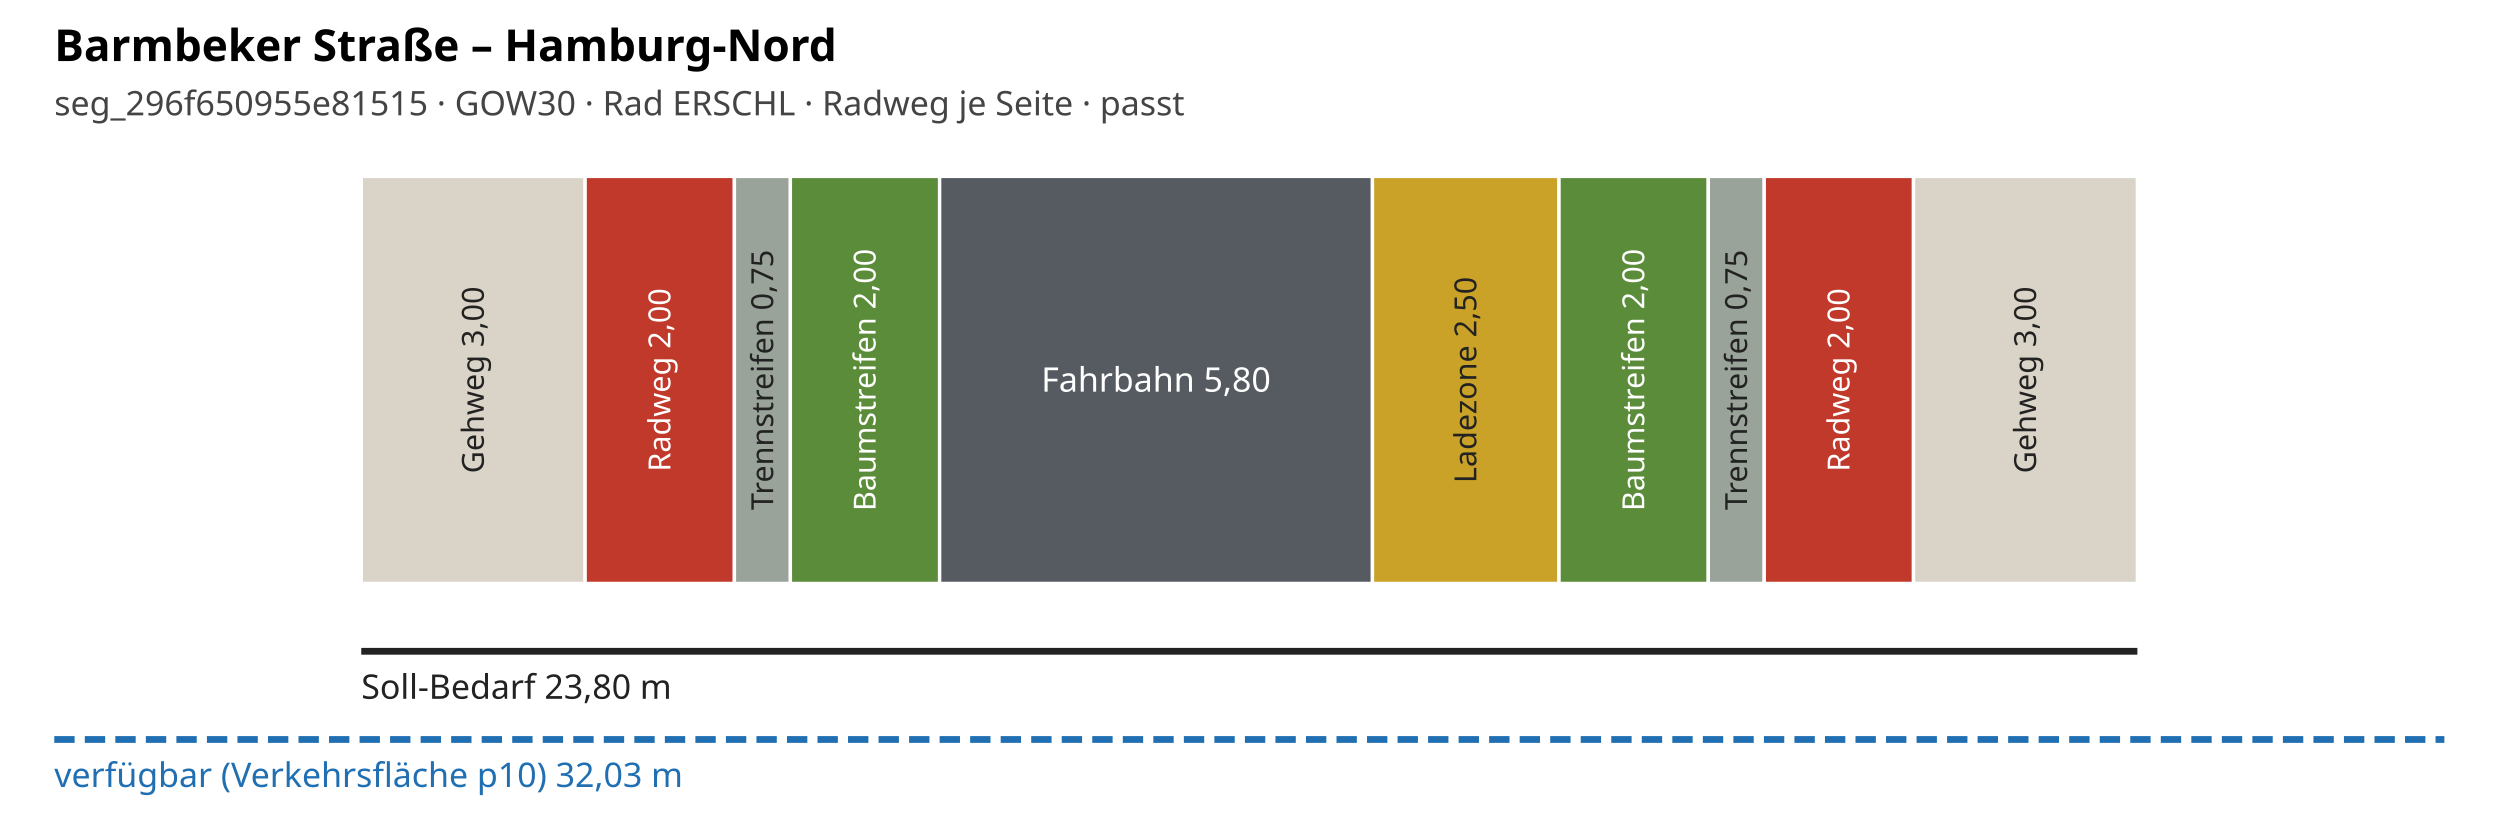
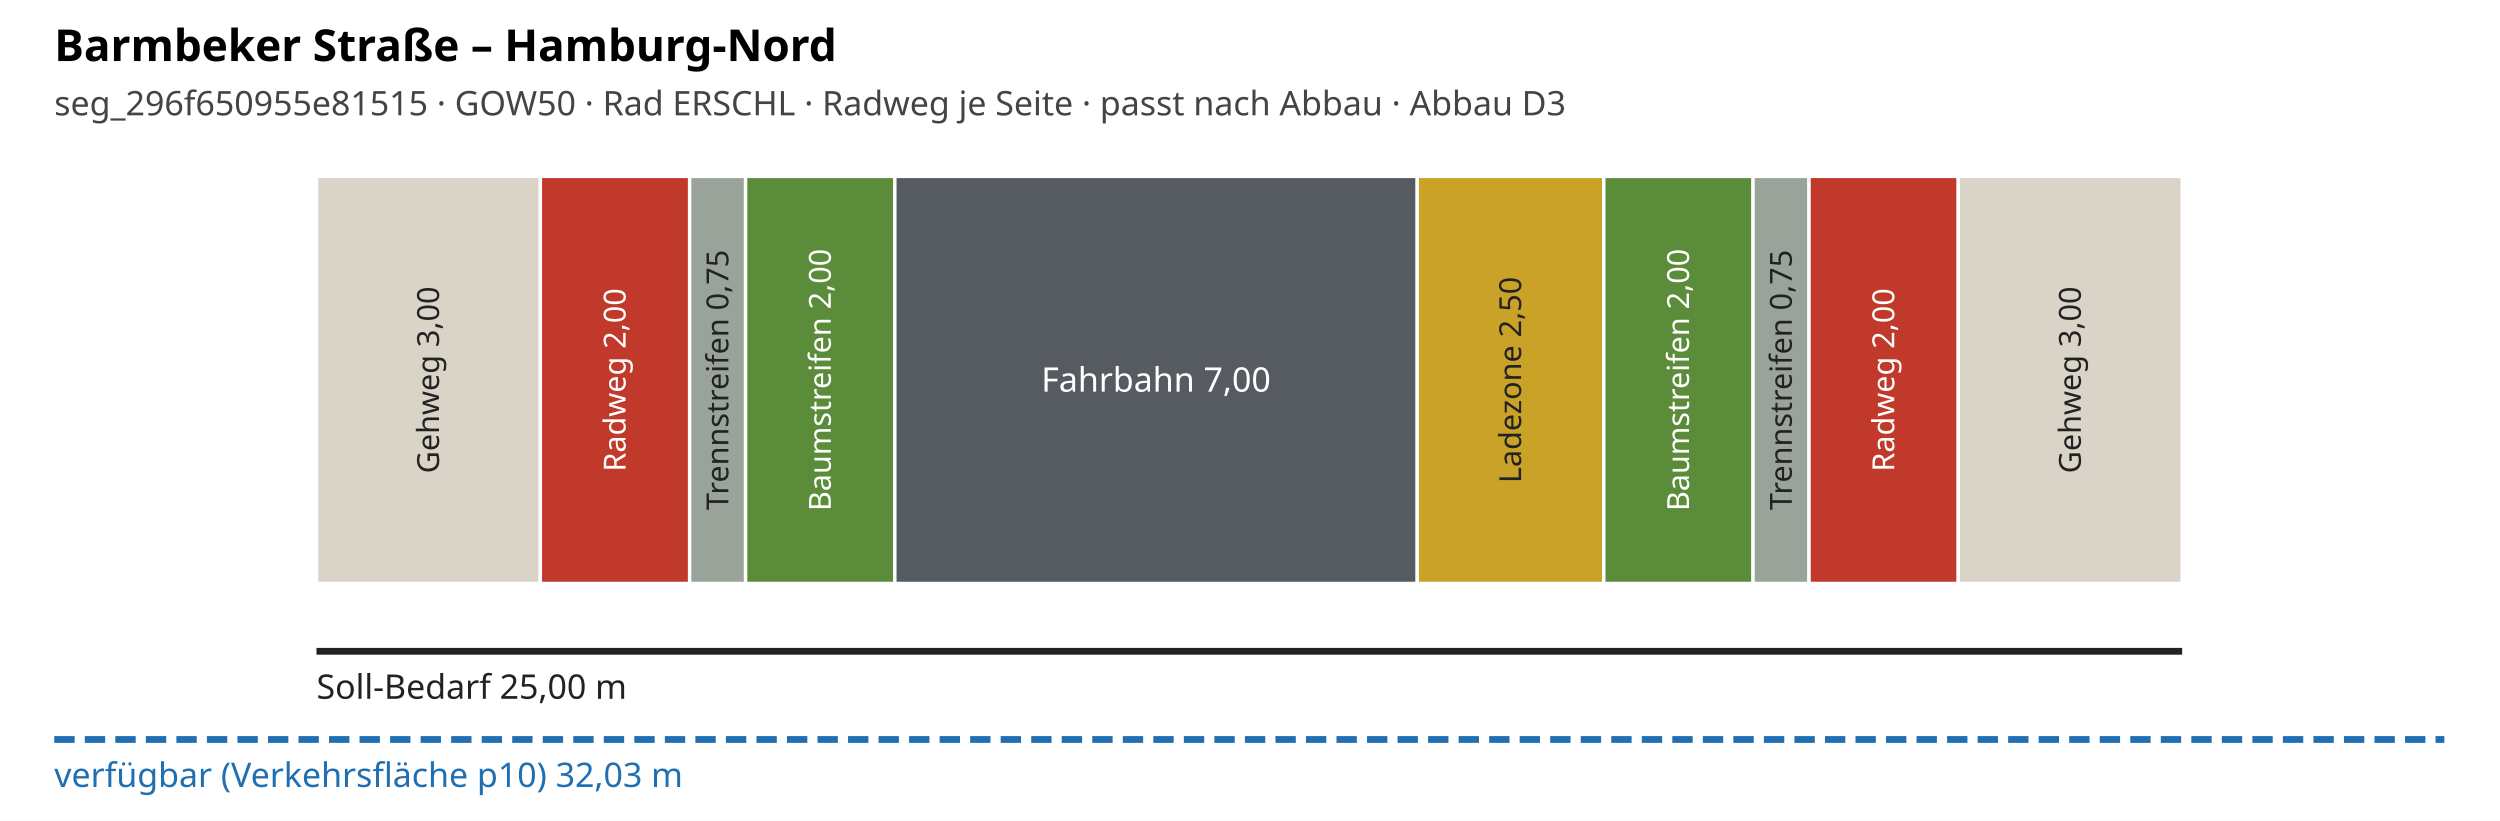
<svg xmlns="http://www.w3.org/2000/svg" width="737" height="242" viewBox="0 0 737 242" font-family="sans-serif" font-size="10">
  <rect x="0" y="0" width="737" height="242" fill="#ffffff" />
  <text x="16.0" y="18" font-size="13" font-weight="bold">Barmbeker Straße – Hamburg-Nord</text>
-   <text x="16.0" y="34" fill="#444">seg_296f650955e81515 · GOW30 · Rad ERSCHL · Radweg je Seite · passt</text>
-   <rect x="106.5" y="52.0" width="66.0" height="120.0" fill="#d9d4c7" stroke="#ffffff" stroke-width="1" data-element="sidewalk" data-width-m="3.00" />
-   <text transform="translate(139.5,112.0) rotate(-90)" text-anchor="middle" dominant-baseline="middle" fill="#222" font-size="9">Gehweg 3,00</text>
-   <rect x="172.5" y="52.0" width="44.0" height="120.0" fill="#c0392b" stroke="#ffffff" stroke-width="1" data-element="cycle_track" data-width-m="2.00" />
-   <text transform="translate(194.5,112.0) rotate(-90)" text-anchor="middle" dominant-baseline="middle" fill="#ffffff" font-size="9">Radweg 2,00</text>
-   <rect x="216.5" y="52.0" width="16.5" height="120.0" fill="#9aa39a" stroke="#ffffff" stroke-width="1" data-element="buffer_cycle_carriageway" data-width-m="0.75" />
-   <text transform="translate(224.8,112.0) rotate(-90)" text-anchor="middle" dominant-baseline="middle" fill="#222" font-size="9">Trennstreifen 0,75</text>
-   <rect x="233.0" y="52.0" width="44.0" height="120.0" fill="#5b8c3a" stroke="#ffffff" stroke-width="1" data-element="tree_strip" data-width-m="2.00" />
-   <text transform="translate(255.0,112.0) rotate(-90)" text-anchor="middle" dominant-baseline="middle" fill="#ffffff" font-size="9">Baumstreifen 2,00</text>
-   <rect x="277.0" y="52.0" width="127.6" height="120.0" fill="#555b61" stroke="#ffffff" stroke-width="1" data-element="carriageway" data-width-m="5.80" />
-   <text x="340.8" y="112.0" text-anchor="middle" dominant-baseline="middle" fill="#ffffff">Fahrbahn 5,80</text>
-   <rect x="404.6" y="52.0" width="55.0" height="120.0" fill="#c9a227" stroke="#ffffff" stroke-width="1" data-element="loading_zone" data-width-m="2.50" />
-   <text transform="translate(432.1,112.0) rotate(-90)" text-anchor="middle" dominant-baseline="middle" fill="#222" font-size="9">Ladezone 2,50</text>
-   <rect x="459.6" y="52.0" width="44.0" height="120.0" fill="#5b8c3a" stroke="#ffffff" stroke-width="1" data-element="tree_strip" data-width-m="2.00" />
-   <text transform="translate(481.6,112.0) rotate(-90)" text-anchor="middle" dominant-baseline="middle" fill="#ffffff" font-size="9">Baumstreifen 2,00</text>
-   <rect x="503.6" y="52.0" width="16.5" height="120.0" fill="#9aa39a" stroke="#ffffff" stroke-width="1" data-element="buffer_cycle_carriageway" data-width-m="0.75" />
-   <text transform="translate(511.9,112.0) rotate(-90)" text-anchor="middle" dominant-baseline="middle" fill="#222" font-size="9">Trennstreifen 0,75</text>
-   <rect x="520.1" y="52.0" width="44.0" height="120.0" fill="#c0392b" stroke="#ffffff" stroke-width="1" data-element="cycle_track" data-width-m="2.00" />
-   <text transform="translate(542.1,112.0) rotate(-90)" text-anchor="middle" dominant-baseline="middle" fill="#ffffff" font-size="9">Radweg 2,00</text>
-   <rect x="564.1" y="52.0" width="66.0" height="120.0" fill="#d9d4c7" stroke="#ffffff" stroke-width="1" data-element="sidewalk" data-width-m="3.00" />
-   <text transform="translate(597.1,112.0) rotate(-90)" text-anchor="middle" dominant-baseline="middle" fill="#222" font-size="9">Gehweg 3,00</text>
-   <text x="106.5" y="206.0" fill="#222">Soll-Bedarf 23,80 m</text>
-   <line x1="106.5" y1="192.0" x2="630.1" y2="192.0" stroke="#222" stroke-width="2" />
+   <text x="16.0" y="34" fill="#444">seg_296f650955e81515 · GOW50 · Rad ERSCHL · Radweg je Seite · passt nach Abbau · Abbau D3</text>
+   <rect x="93.3" y="52.0" width="66.0" height="120.0" fill="#d9d4c7" stroke="#ffffff" stroke-width="1" data-element="sidewalk" data-width-m="3.00" />
+   <text transform="translate(126.3,112.0) rotate(-90)" text-anchor="middle" dominant-baseline="middle" fill="#222" font-size="9">Gehweg 3,00</text>
+   <rect x="159.3" y="52.0" width="44.0" height="120.0" fill="#c0392b" stroke="#ffffff" stroke-width="1" data-element="cycle_track" data-width-m="2.00" />
+   <text transform="translate(181.3,112.0) rotate(-90)" text-anchor="middle" dominant-baseline="middle" fill="#ffffff" font-size="9">Radweg 2,00</text>
+   <rect x="203.3" y="52.0" width="16.5" height="120.0" fill="#9aa39a" stroke="#ffffff" stroke-width="1" data-element="buffer_cycle_carriageway" data-width-m="0.75" />
+   <text transform="translate(211.6,112.0) rotate(-90)" text-anchor="middle" dominant-baseline="middle" fill="#222" font-size="9">Trennstreifen 0,75</text>
+   <rect x="219.8" y="52.0" width="44.0" height="120.0" fill="#5b8c3a" stroke="#ffffff" stroke-width="1" data-element="tree_strip" data-width-m="2.00" />
+   <text transform="translate(241.8,112.0) rotate(-90)" text-anchor="middle" dominant-baseline="middle" fill="#ffffff" font-size="9">Baumstreifen 2,00</text>
+   <rect x="263.8" y="52.0" width="154.0" height="120.0" fill="#555b61" stroke="#ffffff" stroke-width="1" data-element="carriageway" data-width-m="7.00" />
+   <text x="340.8" y="112.0" text-anchor="middle" dominant-baseline="middle" fill="#ffffff">Fahrbahn 7,00</text>
+   <rect x="417.8" y="52.0" width="55.0" height="120.0" fill="#c9a227" stroke="#ffffff" stroke-width="1" data-element="loading_zone" data-width-m="2.50" />
+   <text transform="translate(445.3,112.0) rotate(-90)" text-anchor="middle" dominant-baseline="middle" fill="#222" font-size="9">Ladezone 2,50</text>
+   <rect x="472.8" y="52.0" width="44.0" height="120.0" fill="#5b8c3a" stroke="#ffffff" stroke-width="1" data-element="tree_strip" data-width-m="2.00" />
+   <text transform="translate(494.8,112.0) rotate(-90)" text-anchor="middle" dominant-baseline="middle" fill="#ffffff" font-size="9">Baumstreifen 2,00</text>
+   <rect x="516.8" y="52.0" width="16.5" height="120.0" fill="#9aa39a" stroke="#ffffff" stroke-width="1" data-element="buffer_cycle_carriageway" data-width-m="0.75" />
+   <text transform="translate(525.1,112.0) rotate(-90)" text-anchor="middle" dominant-baseline="middle" fill="#222" font-size="9">Trennstreifen 0,75</text>
+   <rect x="533.3" y="52.0" width="44.0" height="120.0" fill="#c0392b" stroke="#ffffff" stroke-width="1" data-element="cycle_track" data-width-m="2.00" />
+   <text transform="translate(555.3,112.0) rotate(-90)" text-anchor="middle" dominant-baseline="middle" fill="#ffffff" font-size="9">Radweg 2,00</text>
+   <rect x="577.3" y="52.0" width="66.0" height="120.0" fill="#d9d4c7" stroke="#ffffff" stroke-width="1" data-element="sidewalk" data-width-m="3.00" />
+   <text transform="translate(610.3,112.0) rotate(-90)" text-anchor="middle" dominant-baseline="middle" fill="#222" font-size="9">Gehweg 3,00</text>
+   <text x="93.3" y="206.0" fill="#222">Soll-Bedarf 25,00 m</text>
+   <line x1="93.3" y1="192.0" x2="643.3" y2="192.0" stroke="#222" stroke-width="2" />
  <line x1="16.0" y1="218.0" x2="720.6" y2="218.0" stroke="#1f6fb2" stroke-width="2" stroke-dasharray="6 3" />
  <text x="16.0" y="232.0" fill="#1f6fb2">verfügbar (Verkehrsfläche p10) 32,03 m</text>
</svg>
